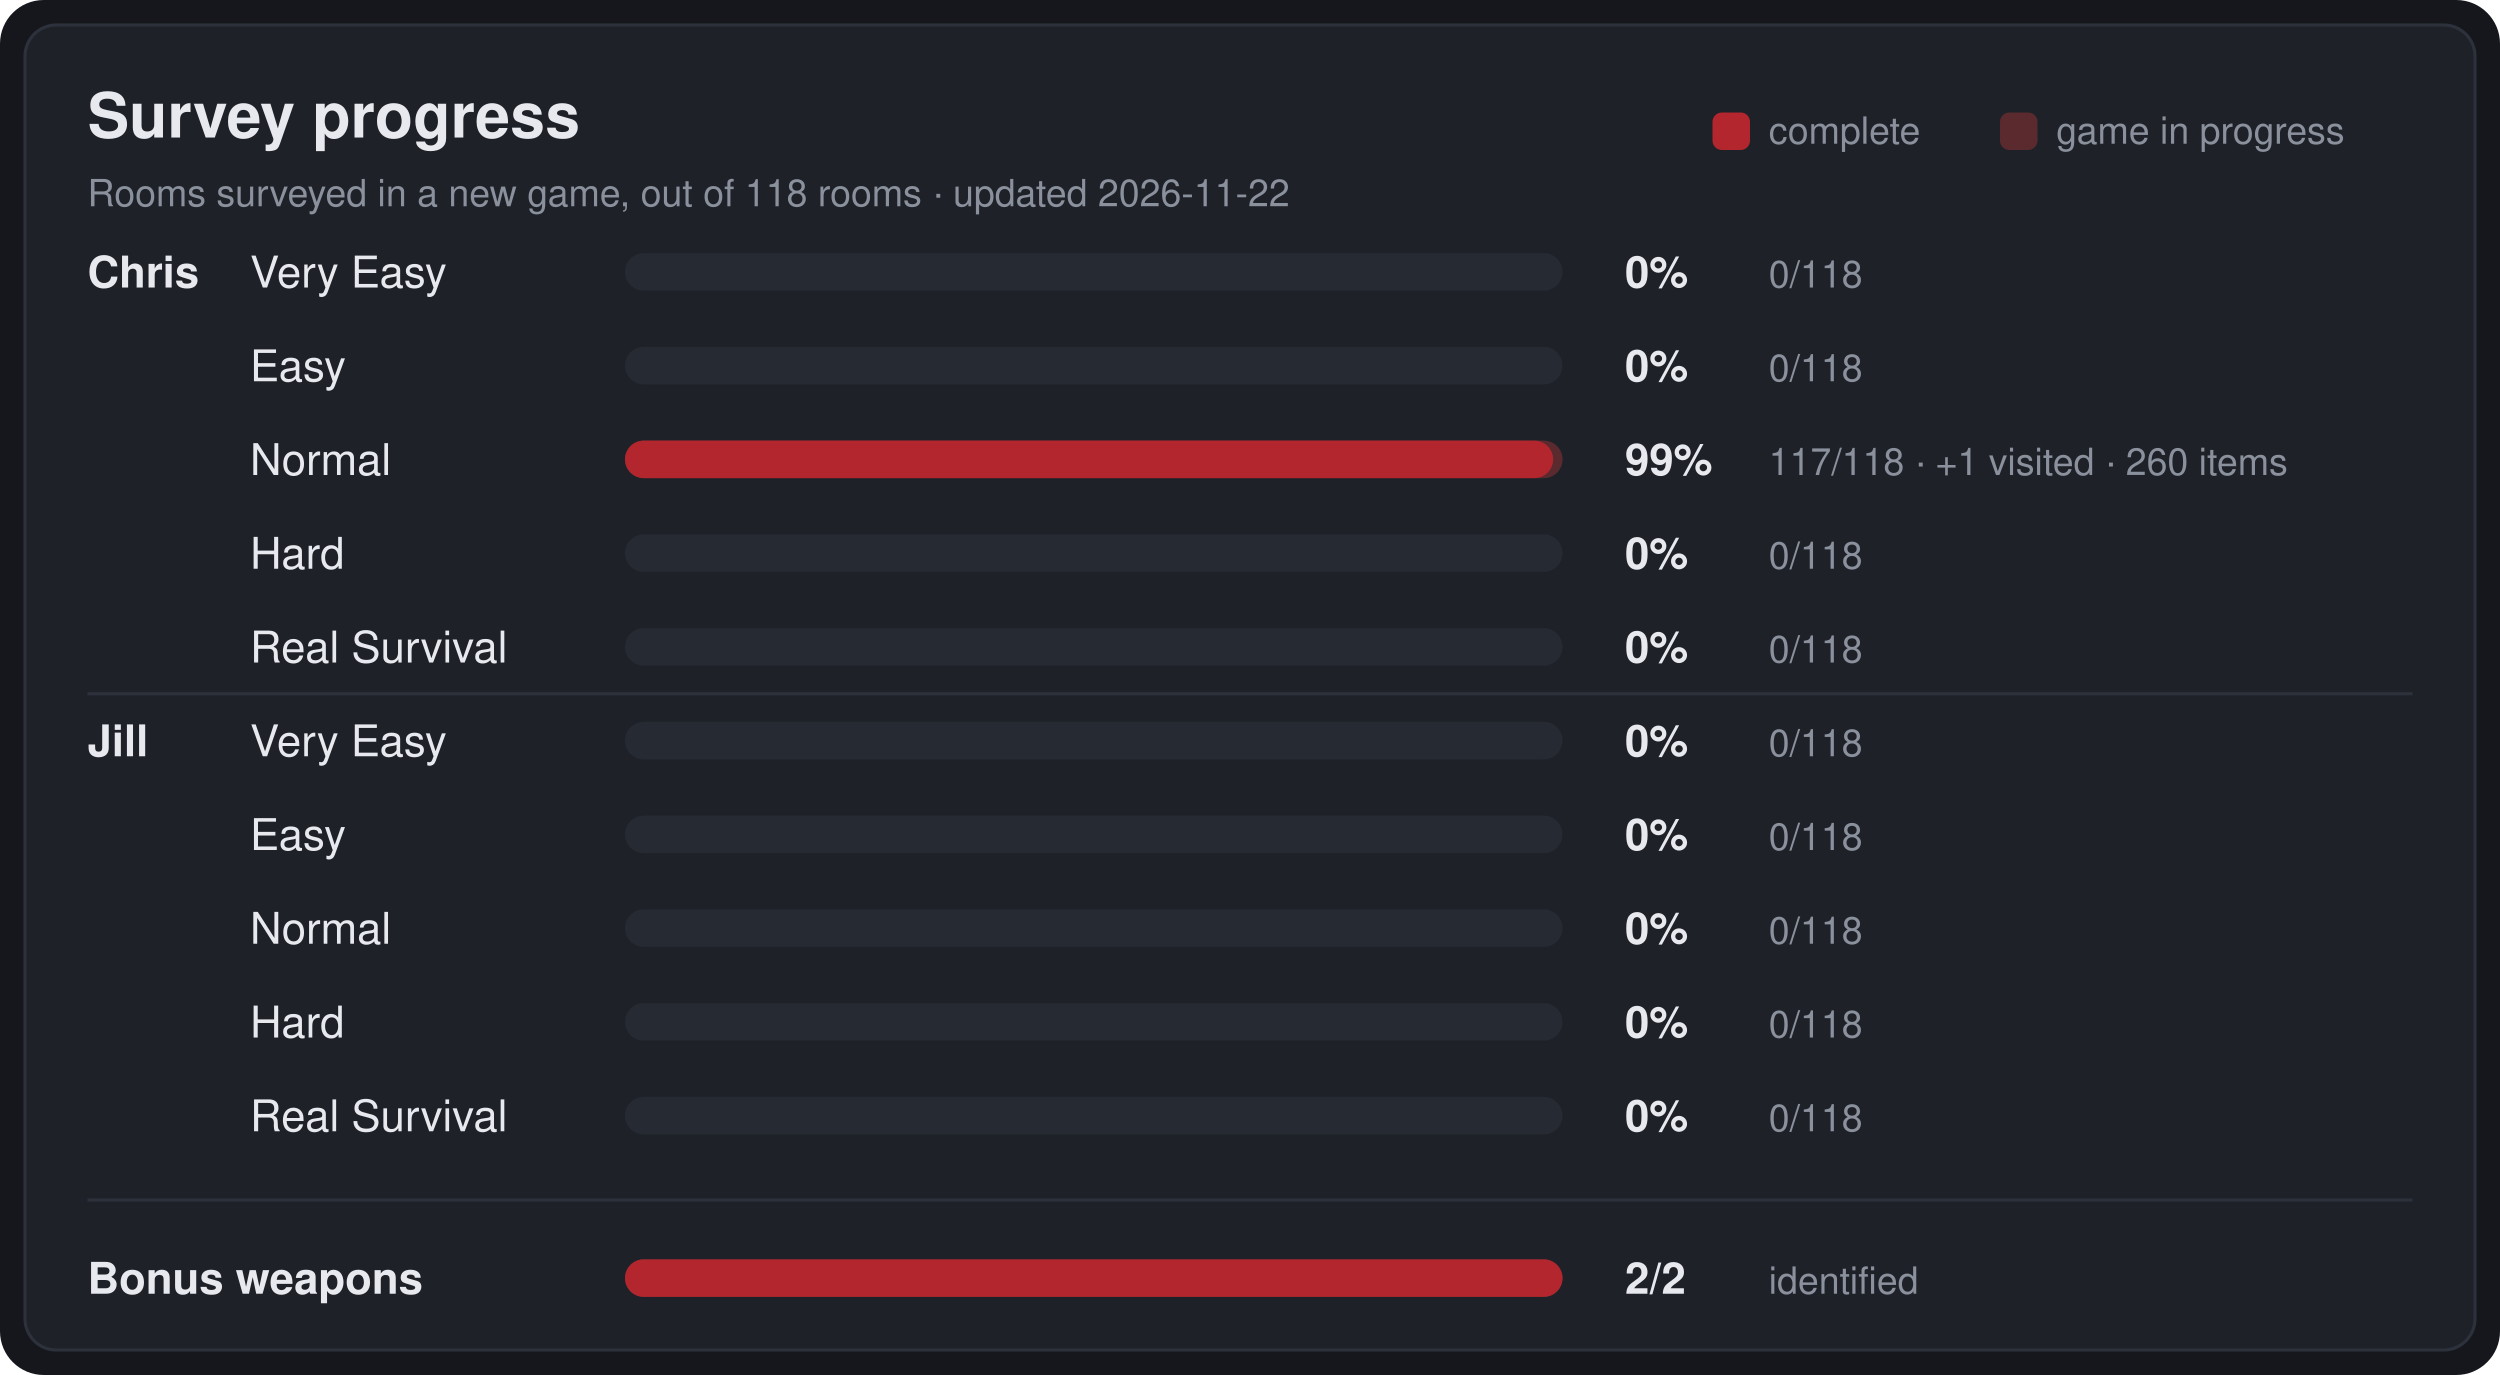
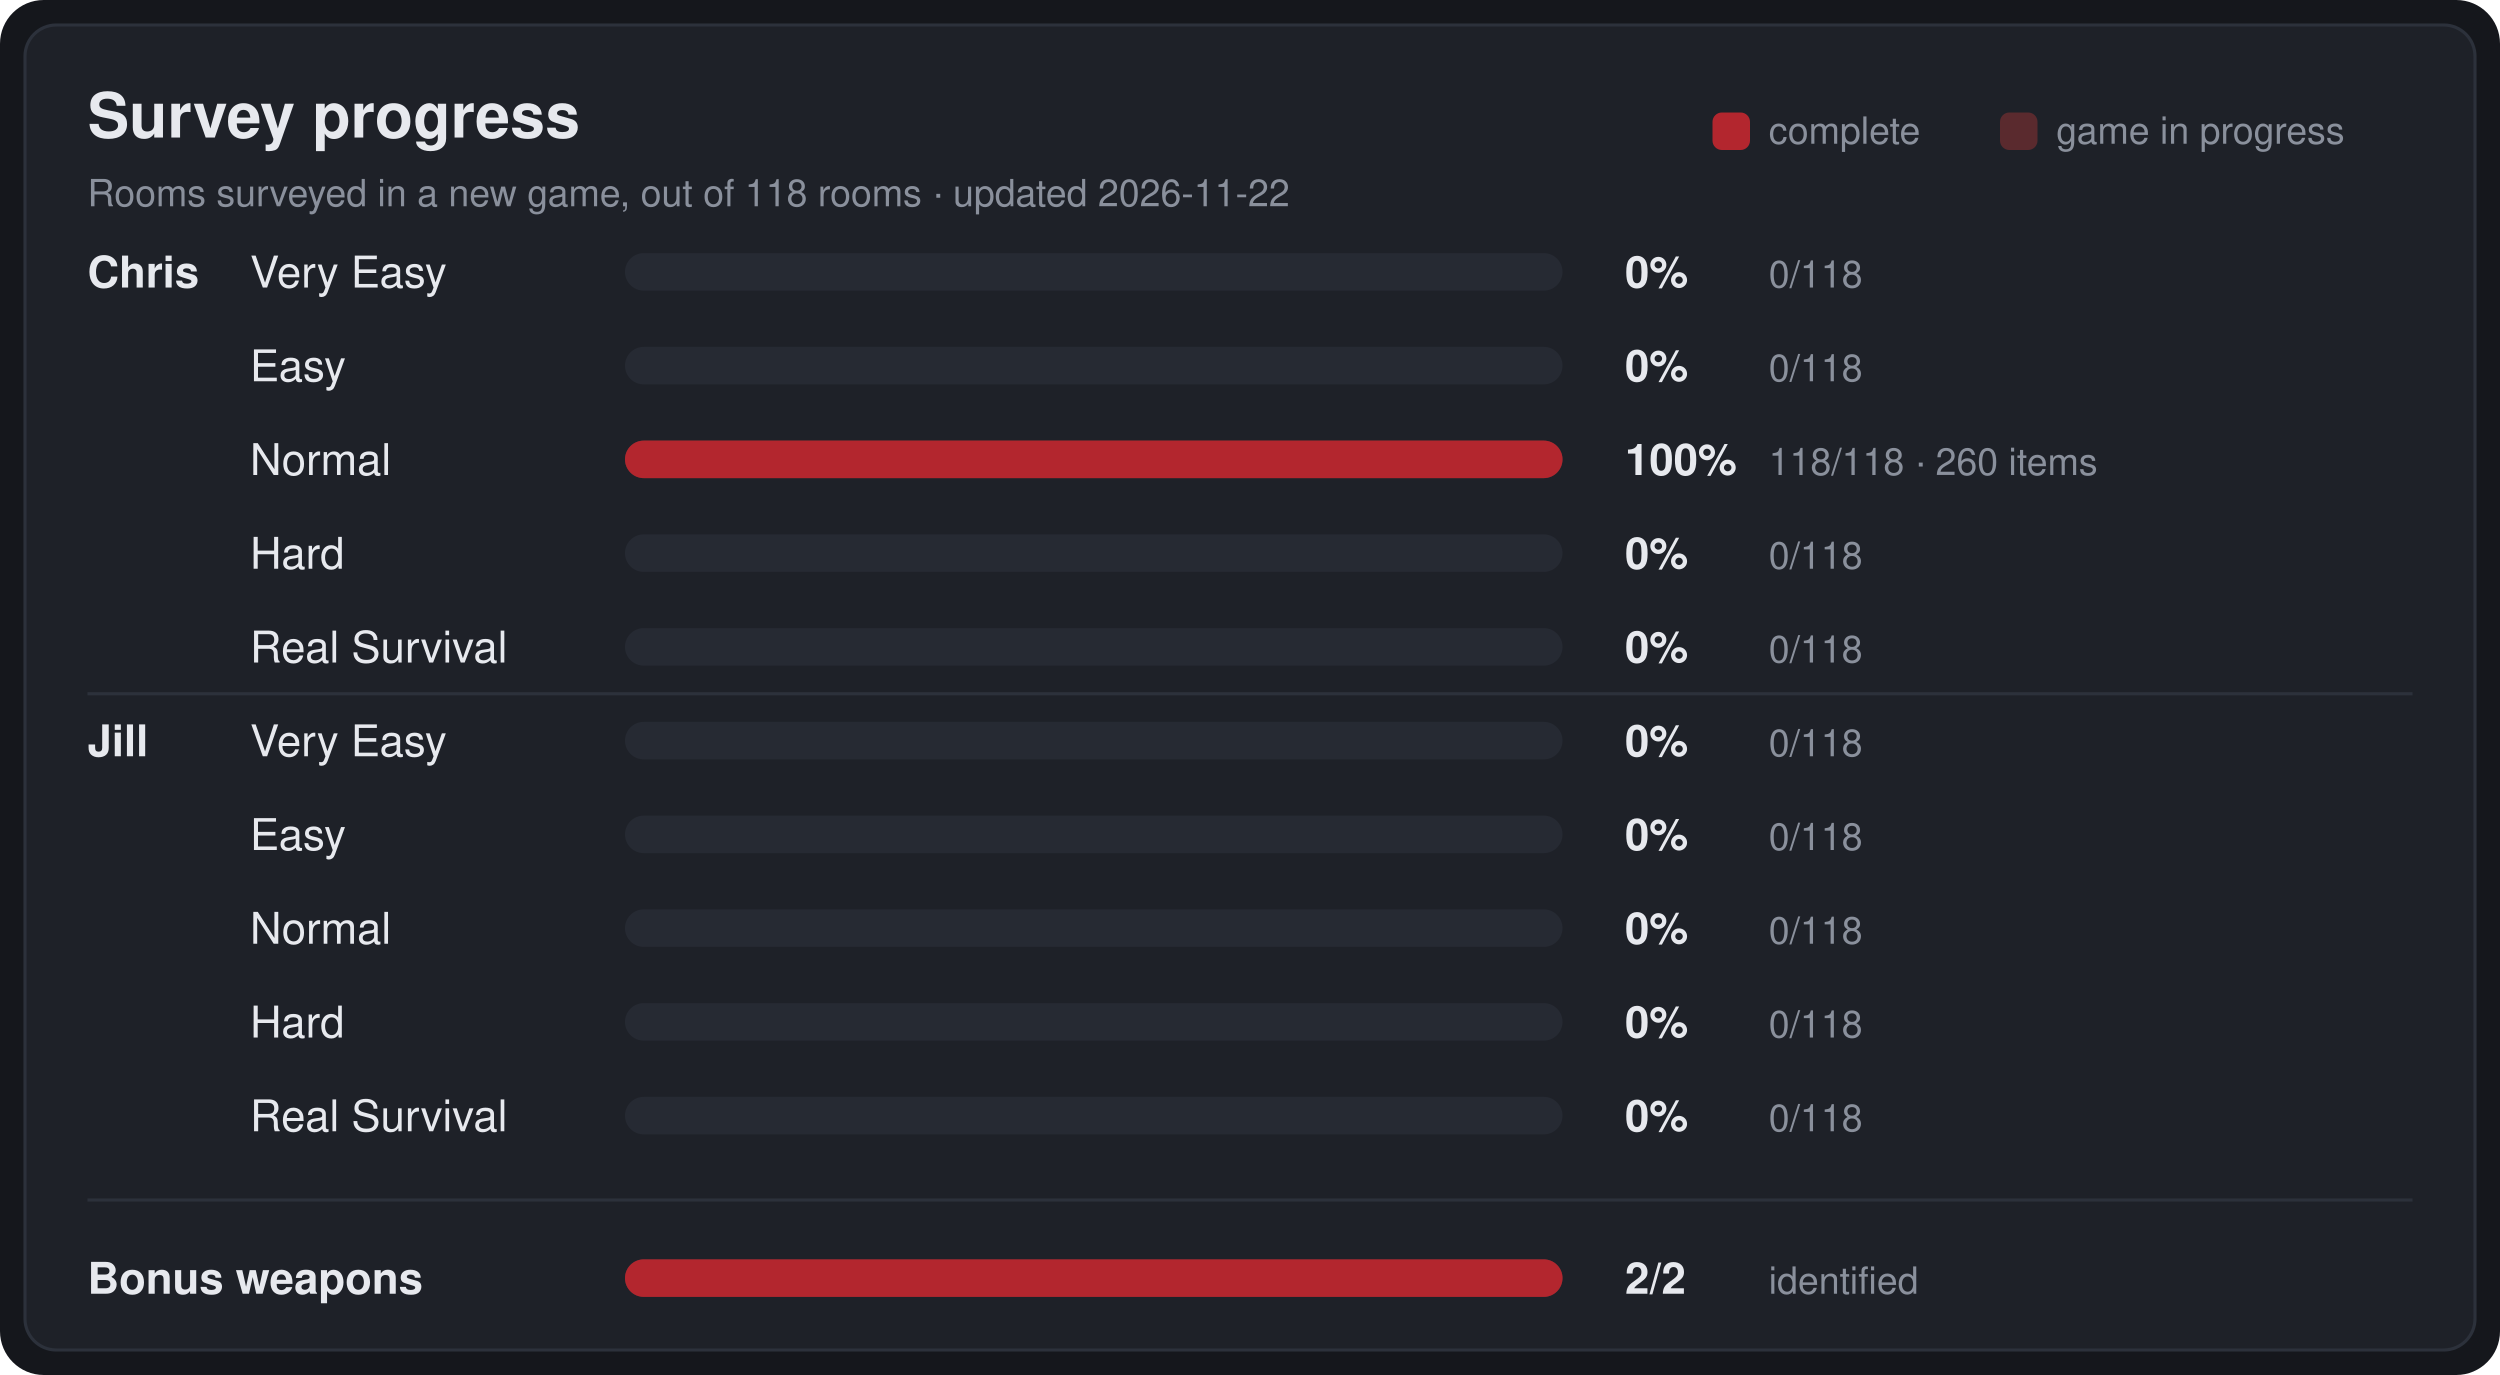
<svg xmlns="http://www.w3.org/2000/svg" width="800" height="440" viewBox="0 0 800 440" font-family="Segoe UI, Helvetica, Arial, sans-serif" role="img" aria-label="Survey progress">
  <rect width="800" height="440" rx="14" fill="#15171c" />
  <rect x="8" y="8" width="784" height="424" rx="10" fill="#1e2128" stroke="#2c313b" />
  <text x="28" y="44" font-size="20" font-weight="700" fill="#e7e9ee">Survey progress</text>
  <text x="28" y="66" font-size="12" fill="#8a909c">Rooms surveyed in a new game, out of 118 rooms · updated 2026-11-22</text>
  <rect x="548" y="36" width="12" height="12" rx="3" fill="#b3262e" />
  <text x="566" y="46" font-size="12" fill="#8a909c">complete</text>
  <rect x="640" y="36" width="12" height="12" rx="3" fill="#5a2a2e" />
  <text x="658" y="46" font-size="12" fill="#8a909c">game in progress</text>
  <text x="28" y="92" font-size="14" font-weight="700" fill="#e7e9ee">Chris</text>
  <text x="80" y="92" font-size="14" fill="#e7e9ee">Very Easy</text>
  <rect x="200" y="81" width="300" height="12" rx="6" fill="#262a33" />
  <text x="520" y="92" font-size="14" font-weight="700" fill="#e7e9ee">0%</text>
  <text x="566" y="92" font-size="12" fill="#8a909c">0/118</text>
  <text x="28" y="122" font-size="14" font-weight="700" fill="#e7e9ee" />
  <text x="80" y="122" font-size="14" fill="#e7e9ee">Easy</text>
  <rect x="200" y="111" width="300" height="12" rx="6" fill="#262a33" />
  <text x="520" y="122" font-size="14" font-weight="700" fill="#e7e9ee">0%</text>
  <text x="566" y="122" font-size="12" fill="#8a909c">0/118</text>
  <text x="28" y="152" font-size="14" font-weight="700" fill="#e7e9ee" />
  <text x="80" y="152" font-size="14" fill="#e7e9ee">Normal</text>
  <rect x="200" y="141" width="300" height="12" rx="6" fill="#262a33" />
  <rect x="200" y="141" width="300" height="12" rx="6" fill="#5a2a2e" />
-   <rect x="200" y="141" width="297" height="12" rx="6" fill="#b3262e" />
-   <text x="520" y="152" font-size="14" font-weight="700" fill="#e7e9ee">99%</text>
-   <text x="566" y="152" font-size="12" fill="#8a909c">117/118 · +1 visited · 260 items</text>
+   <rect x="200" y="141" width="300" height="12" rx="6" fill="#b3262e" />
+   <text x="520" y="152" font-size="14" font-weight="700" fill="#e7e9ee">100%</text>
+   <text x="566" y="152" font-size="12" fill="#8a909c">118/118 · 260 items</text>
  <text x="28" y="182" font-size="14" font-weight="700" fill="#e7e9ee" />
  <text x="80" y="182" font-size="14" fill="#e7e9ee">Hard</text>
  <rect x="200" y="171" width="300" height="12" rx="6" fill="#262a33" />
  <text x="520" y="182" font-size="14" font-weight="700" fill="#e7e9ee">0%</text>
  <text x="566" y="182" font-size="12" fill="#8a909c">0/118</text>
  <text x="28" y="212" font-size="14" font-weight="700" fill="#e7e9ee" />
  <text x="80" y="212" font-size="14" fill="#e7e9ee">Real Survival</text>
  <rect x="200" y="201" width="300" height="12" rx="6" fill="#262a33" />
  <text x="520" y="212" font-size="14" font-weight="700" fill="#e7e9ee">0%</text>
  <text x="566" y="212" font-size="12" fill="#8a909c">0/118</text>
  <line x1="28" y1="222" x2="772" y2="222" stroke="#2c313b" />
  <text x="28" y="242" font-size="14" font-weight="700" fill="#e7e9ee">Jill</text>
  <text x="80" y="242" font-size="14" fill="#e7e9ee">Very Easy</text>
  <rect x="200" y="231" width="300" height="12" rx="6" fill="#262a33" />
  <text x="520" y="242" font-size="14" font-weight="700" fill="#e7e9ee">0%</text>
  <text x="566" y="242" font-size="12" fill="#8a909c">0/118</text>
  <text x="28" y="272" font-size="14" font-weight="700" fill="#e7e9ee" />
  <text x="80" y="272" font-size="14" fill="#e7e9ee">Easy</text>
  <rect x="200" y="261" width="300" height="12" rx="6" fill="#262a33" />
  <text x="520" y="272" font-size="14" font-weight="700" fill="#e7e9ee">0%</text>
  <text x="566" y="272" font-size="12" fill="#8a909c">0/118</text>
  <text x="28" y="302" font-size="14" font-weight="700" fill="#e7e9ee" />
  <text x="80" y="302" font-size="14" fill="#e7e9ee">Normal</text>
  <rect x="200" y="291" width="300" height="12" rx="6" fill="#262a33" />
  <text x="520" y="302" font-size="14" font-weight="700" fill="#e7e9ee">0%</text>
  <text x="566" y="302" font-size="12" fill="#8a909c">0/118</text>
  <text x="28" y="332" font-size="14" font-weight="700" fill="#e7e9ee" />
  <text x="80" y="332" font-size="14" fill="#e7e9ee">Hard</text>
  <rect x="200" y="321" width="300" height="12" rx="6" fill="#262a33" />
  <text x="520" y="332" font-size="14" font-weight="700" fill="#e7e9ee">0%</text>
  <text x="566" y="332" font-size="12" fill="#8a909c">0/118</text>
  <text x="28" y="362" font-size="14" font-weight="700" fill="#e7e9ee" />
  <text x="80" y="362" font-size="14" fill="#e7e9ee">Real Survival</text>
  <rect x="200" y="351" width="300" height="12" rx="6" fill="#262a33" />
  <text x="520" y="362" font-size="14" font-weight="700" fill="#e7e9ee">0%</text>
  <text x="566" y="362" font-size="12" fill="#8a909c">0/118</text>
  <line x1="28" y1="384" x2="772" y2="384" stroke="#2c313b" />
  <text x="28" y="414" font-size="14" font-weight="700" fill="#e7e9ee">Bonus weapons</text>
  <rect x="200" y="403" width="300" height="12" rx="6" fill="#262a33" />
  <rect x="200" y="403" width="300" height="12" rx="6" fill="#5a2a2e" />
  <rect x="200" y="403" width="300" height="12" rx="6" fill="#b3262e" />
  <text x="520" y="414" font-size="14" font-weight="700" fill="#e7e9ee">2/2</text>
  <text x="566" y="414" font-size="12" fill="#8a909c">identified</text>
</svg>
